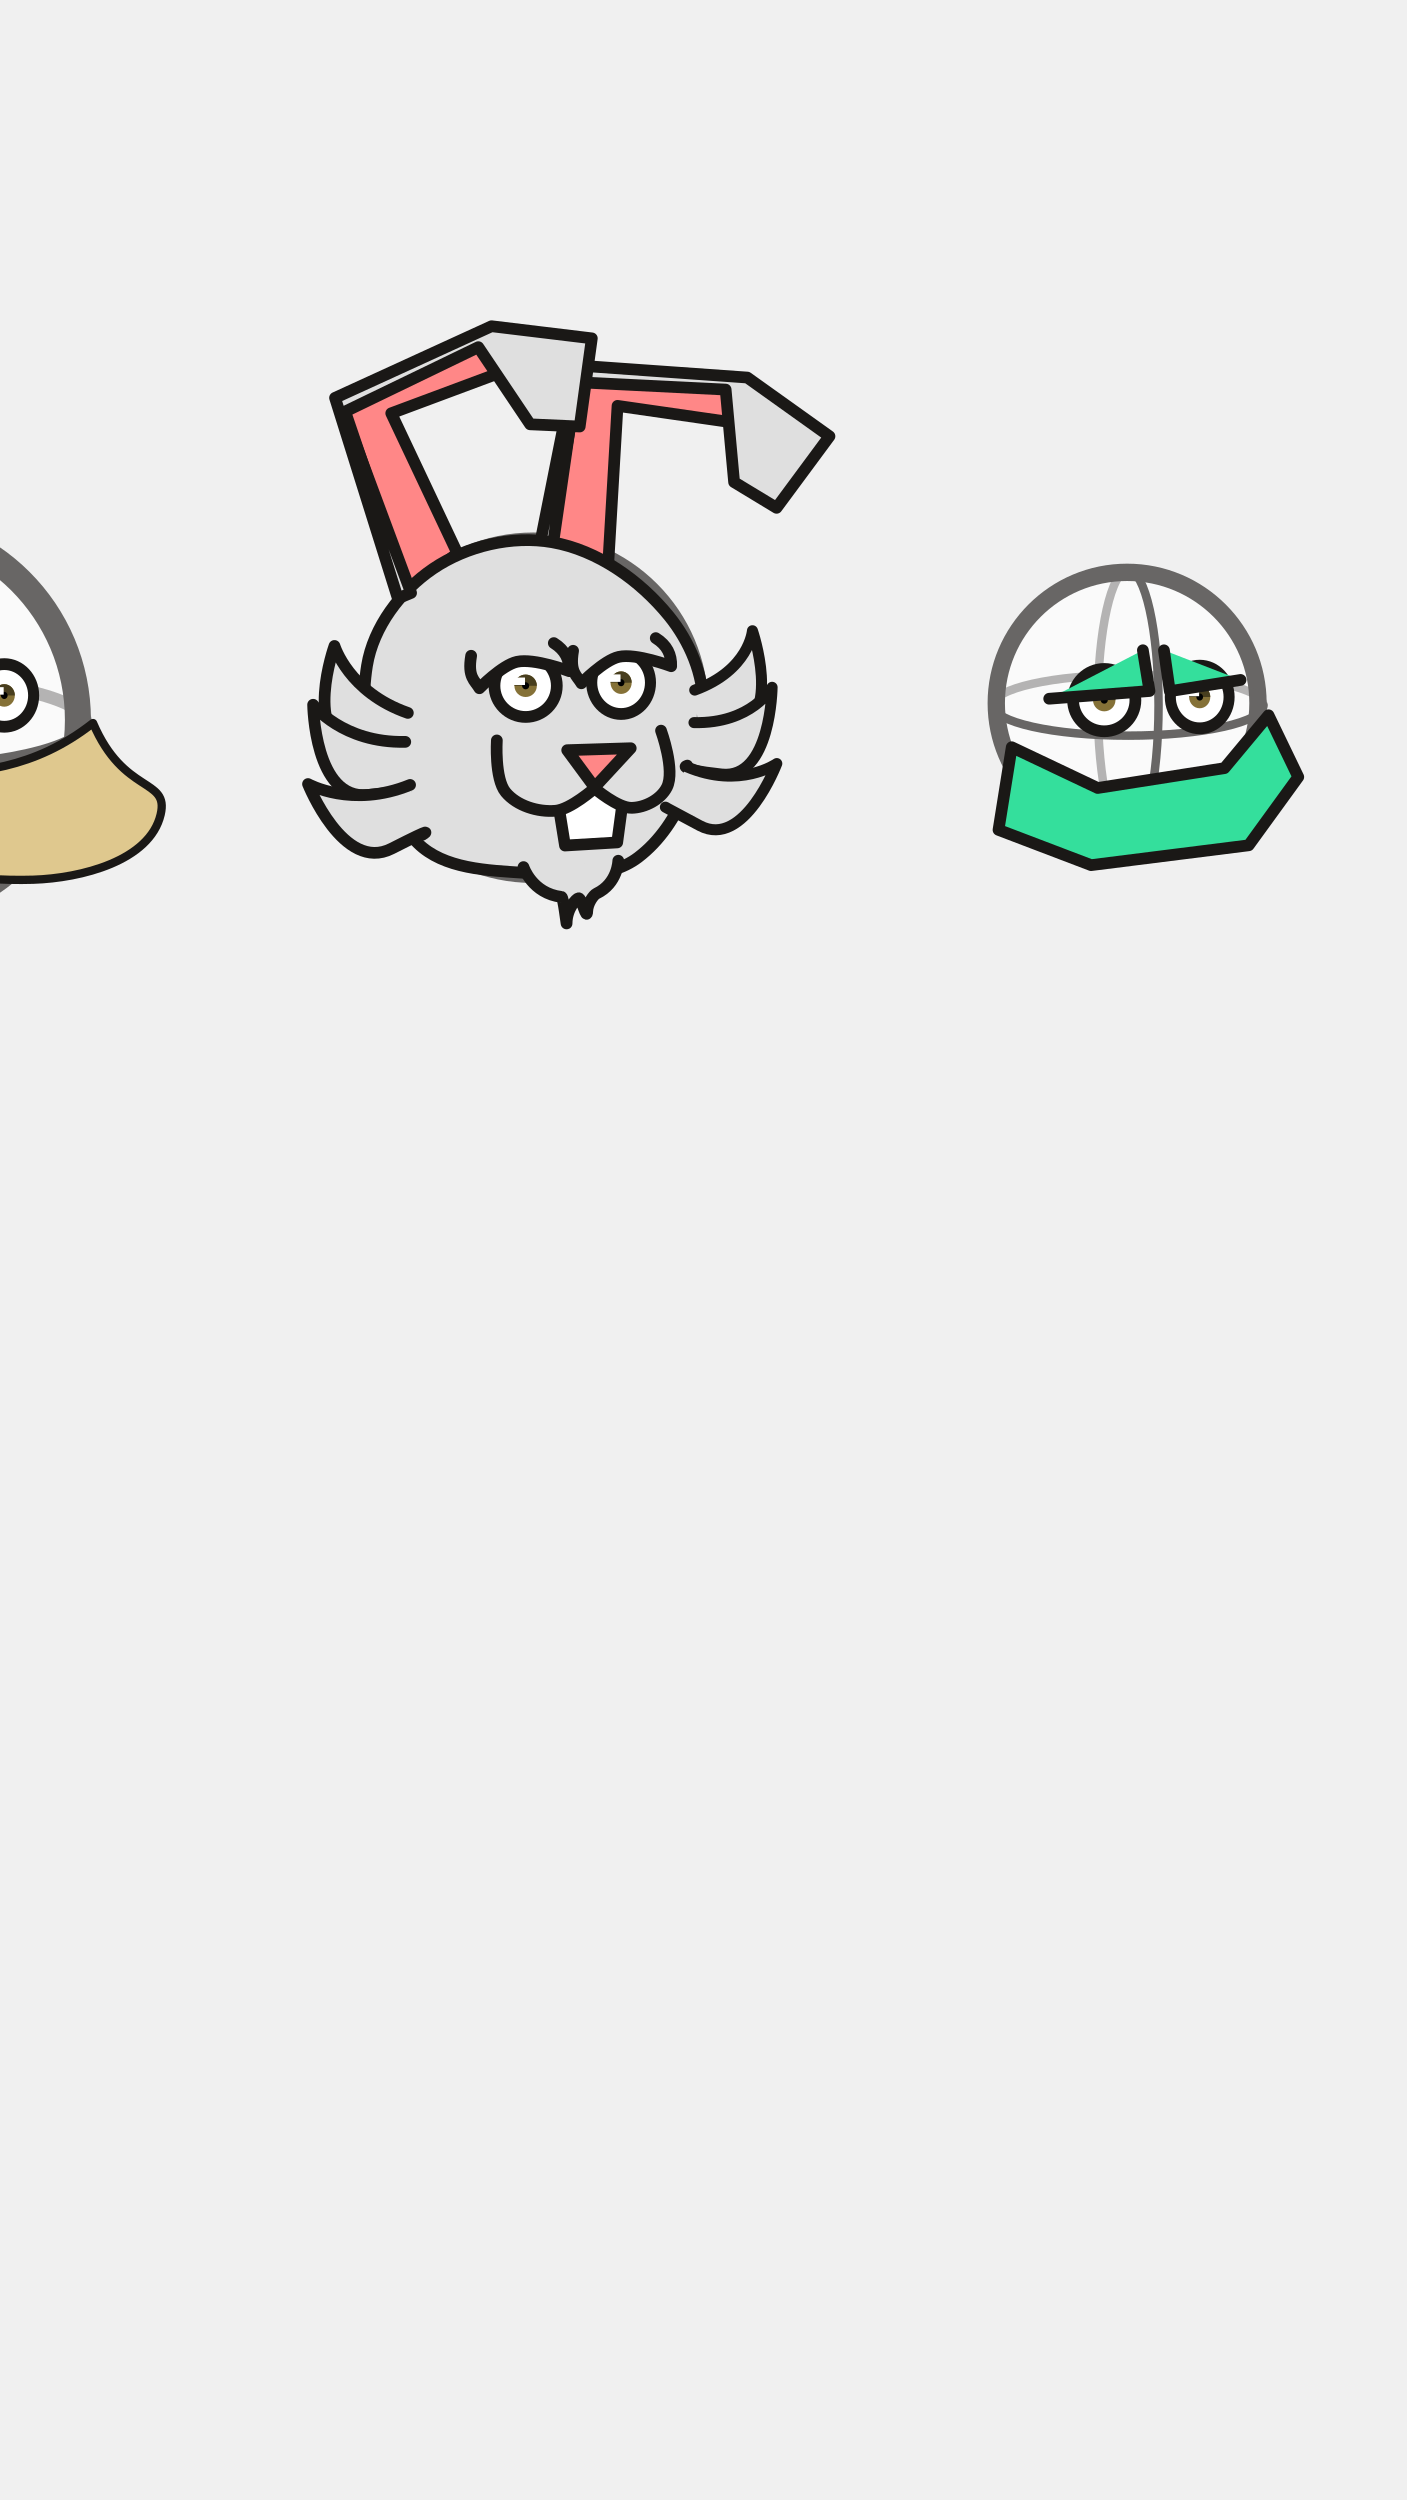
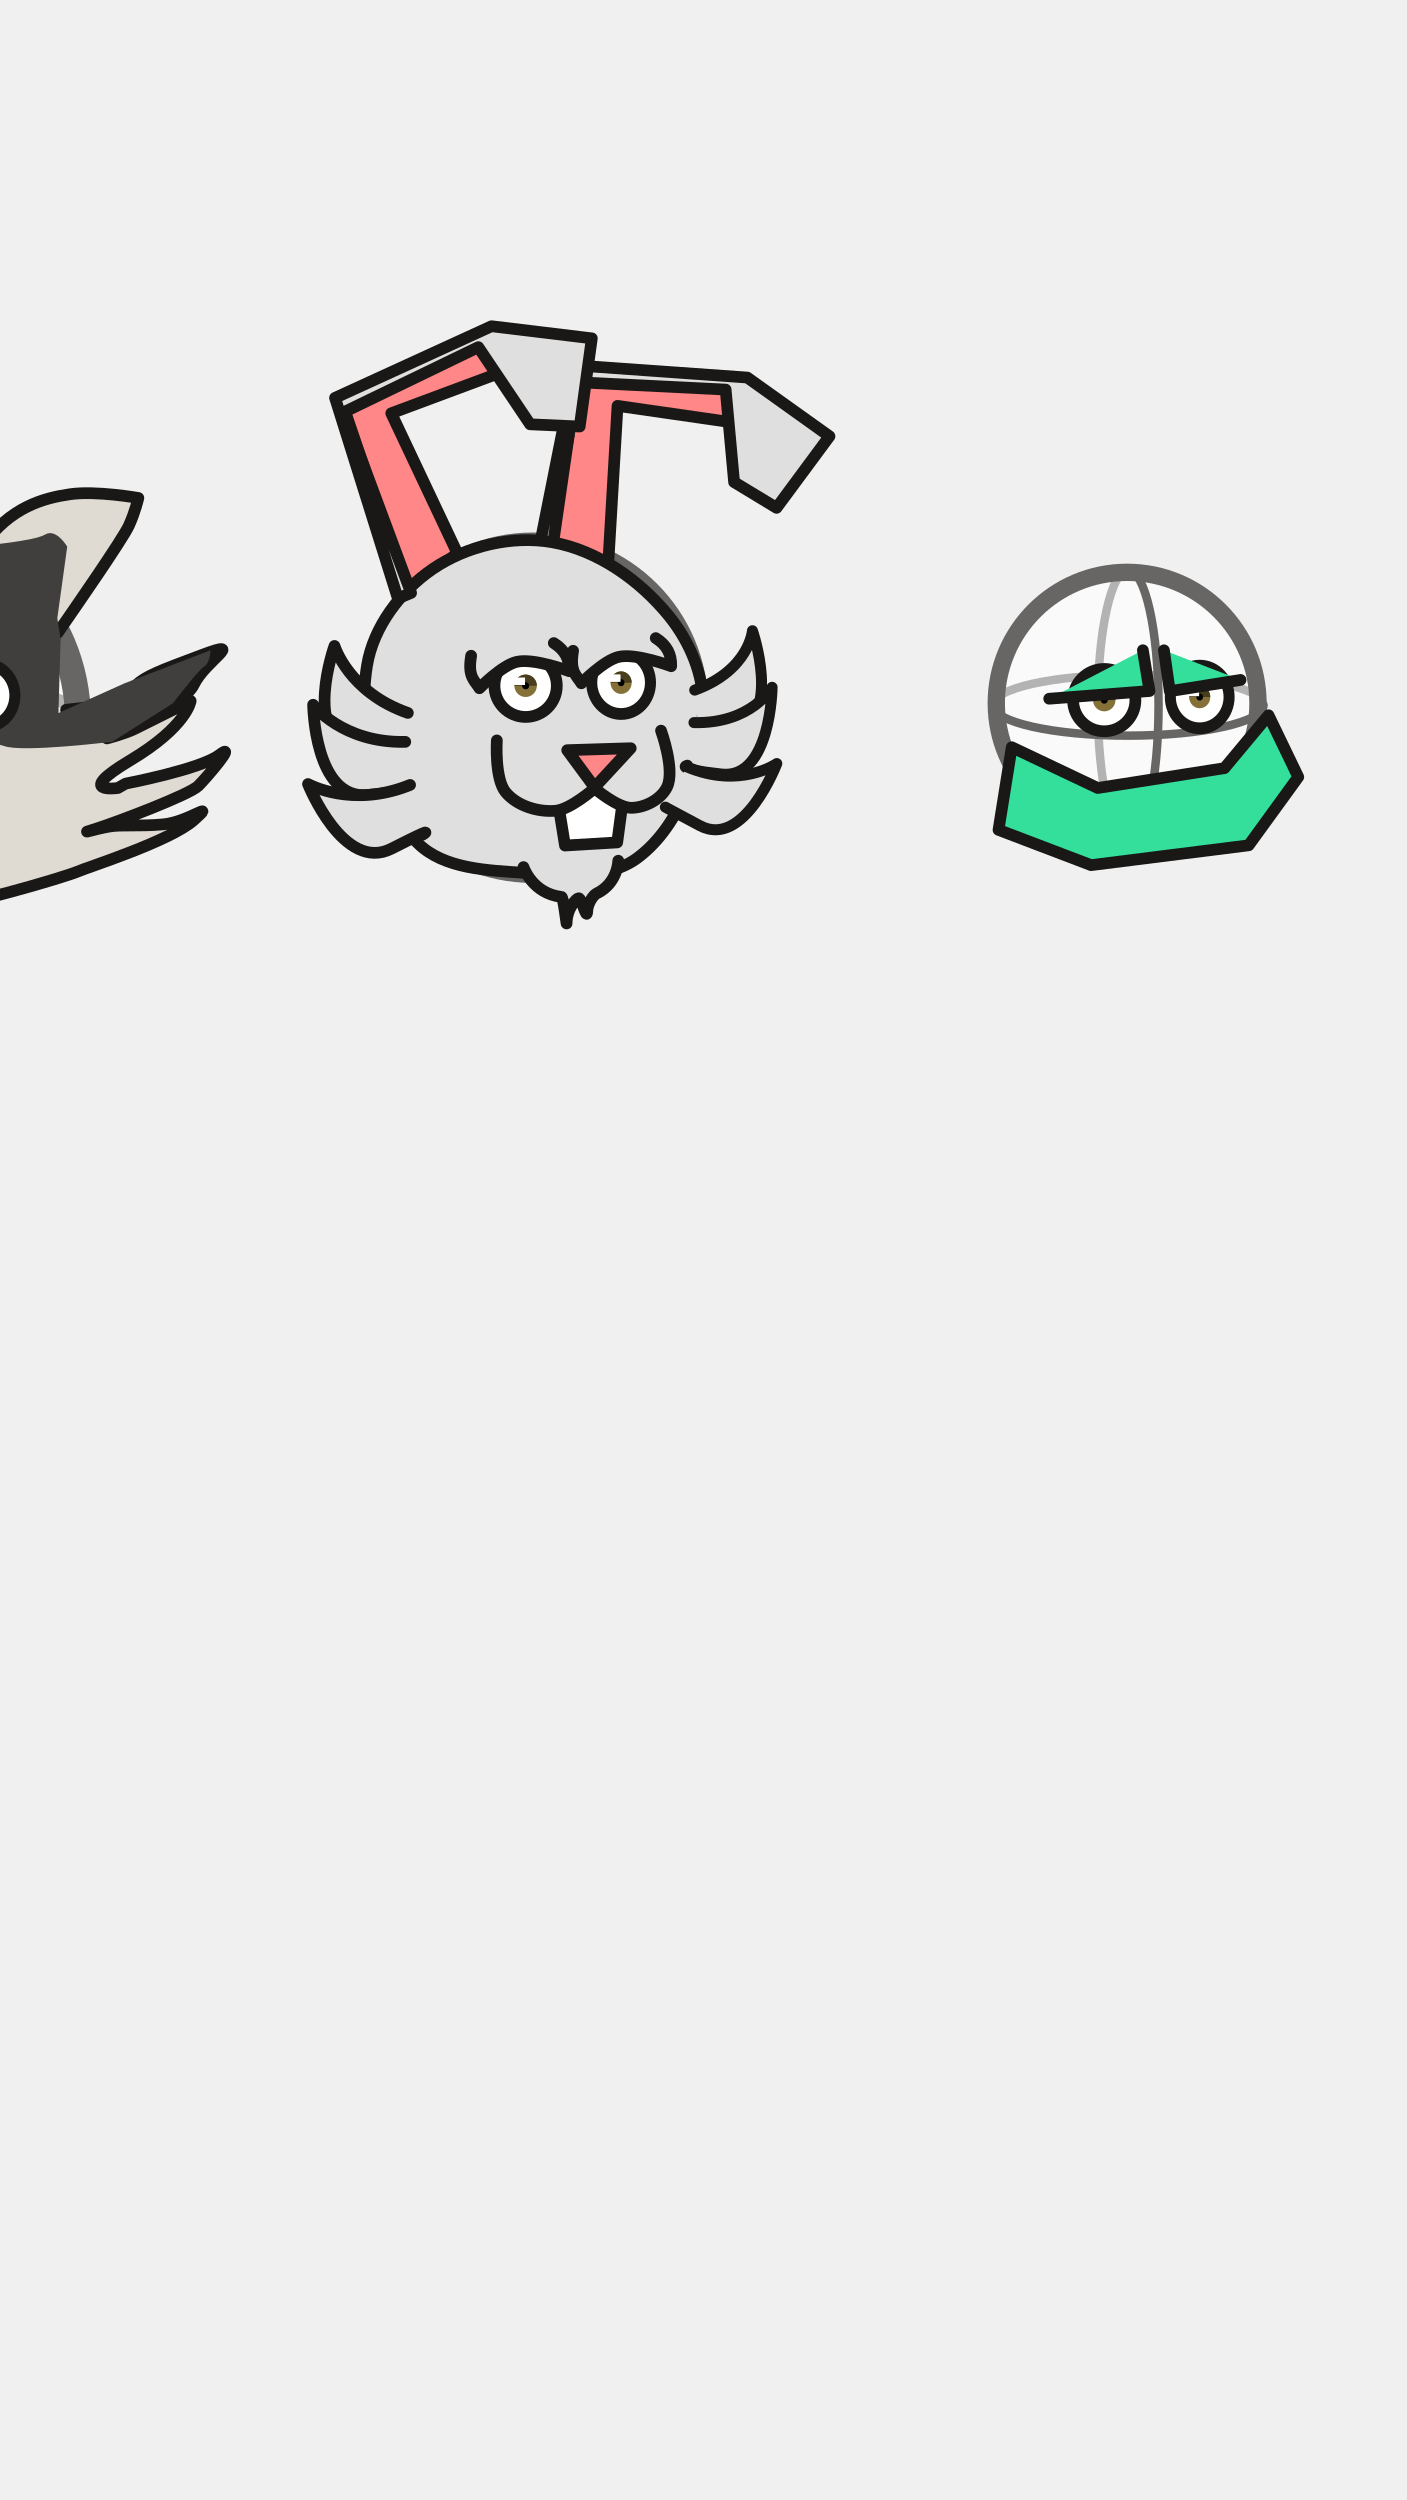
<svg xmlns="http://www.w3.org/2000/svg" width="1080" height="1920" viewBox="0 0 216 384" version="1.1" id="svg1">
  <defs id="defs1" />
  <g id="layer1">
    <g id="g2" style="opacity:0.64">
      <circle style="fill:#ffffff;stroke:#1a1816;stroke-width:4;stroke-linecap:round;stroke-linejoin:round" id="path1" cx="-18.195" cy="110.603" r="30.165" />
      <path style="fill:none;stroke:#1a1816;stroke-width:1.96;stroke-linecap:round;stroke-linejoin:round" d="m 13.23,111.082 c 2e-5,3.869 -13.962,7.005 -31.185,7.005 -17.223,0 -31.185,-3.136 -31.185,-7.005" id="path2" />
      <path style="opacity:0.479;fill:none;stroke:#1a1816;stroke-width:1.96;stroke-linecap:round;stroke-linejoin:round" d="m -49.14,111.082 c 9e-6,-3.869 13.962,-7.005 31.185,-7.005 17.223,0 31.185,3.136 31.185,7.005" id="circle1" />
      <path style="fill:none;stroke:#1a1816;stroke-width:1.96;stroke-linecap:round;stroke-linejoin:round" d="m -17.955,79.898 c 3.869,-2e-5 7.005,13.962 7.005,31.185 0,17.223 -3.136,31.185 -7.005,31.185" id="path3" />
      <path style="opacity:0.479;fill:none;stroke:#1a1816;stroke-width:1.96;stroke-linecap:round;stroke-linejoin:round" d="m -17.955,142.267 c -3.869,-1e-5 -7.005,-13.962 -7.005,-31.185 0,-17.223 3.136,-31.185 7.005,-31.185" id="path4" />
    </g>
    <g id="g8" style="opacity:0.64" transform="matrix(0.8368608,0,0,0.8368608,97.12111,16.14808)">
      <circle style="fill:#ffffff;stroke:#1a1816;stroke-width:4;stroke-linecap:round;stroke-linejoin:round" id="circle4" cx="-18.195" cy="110.603" r="30.165" />
      <path style="fill:none;stroke:#1a1816;stroke-width:1.96;stroke-linecap:round;stroke-linejoin:round" d="m 13.23,111.082 c 2e-5,3.869 -13.962,7.005 -31.185,7.005 -17.223,0 -31.185,-3.136 -31.185,-7.005" id="path5" />
      <path style="opacity:0.479;fill:none;stroke:#1a1816;stroke-width:1.96;stroke-linecap:round;stroke-linejoin:round" d="m -49.14,111.082 c 9e-6,-3.869 13.962,-7.005 31.185,-7.005 17.223,0 31.185,3.136 31.185,7.005" id="path6" />
      <path style="fill:none;stroke:#1a1816;stroke-width:1.96;stroke-linecap:round;stroke-linejoin:round" d="m -17.955,79.898 c 3.869,-2e-5 7.005,13.962 7.005,31.185 0,17.223 -3.136,31.185 -7.005,31.185" id="path7" />
      <path style="opacity:0.479;fill:none;stroke:#1a1816;stroke-width:1.96;stroke-linecap:round;stroke-linejoin:round" d="m -17.955,142.267 c -3.869,-1e-5 -7.005,-13.962 -7.005,-31.185 0,-17.223 3.136,-31.185 7.005,-31.185" id="path8" />
    </g>
    <g id="g12" style="opacity:0.64" transform="matrix(0.6663062,0,0,0.6663062,185.2503,34.31423)">
      <circle style="fill:#ffffff;stroke:#1a1816;stroke-width:4;stroke-linecap:round;stroke-linejoin:round" id="circle8" cx="-18.195" cy="110.603" r="30.165" />
      <path style="fill:none;stroke:#1a1816;stroke-width:1.96;stroke-linecap:round;stroke-linejoin:round" d="m 13.23,111.082 c 2e-5,3.869 -13.962,7.005 -31.185,7.005 -17.223,0 -31.185,-3.136 -31.185,-7.005" id="path9" />
      <path style="opacity:0.479;fill:none;stroke:#1a1816;stroke-width:1.96;stroke-linecap:round;stroke-linejoin:round" d="m -49.14,111.082 c 9e-6,-3.869 13.962,-7.005 31.185,-7.005 17.223,0 31.185,3.136 31.185,7.005" id="path10" />
      <path style="fill:none;stroke:#1a1816;stroke-width:1.96;stroke-linecap:round;stroke-linejoin:round" d="m -17.955,79.898 c 3.869,-2e-5 7.005,13.962 7.005,31.185 0,17.223 -3.136,31.185 -7.005,31.185" id="path11" />
      <path style="opacity:0.479;fill:none;stroke:#1a1816;stroke-width:1.96;stroke-linecap:round;stroke-linejoin:round" d="m -17.955,142.267 c -3.869,-1e-5 -7.005,-13.962 -7.005,-31.185 0,-17.223 3.136,-31.185 7.005,-31.185" id="path12" />
    </g>
  </g>
  <g id="layer2">
    <path style="opacity:1;fill:#ff8787;fill-opacity:1;stroke:#1a1816;stroke-width:1.8;stroke-linecap:round;stroke-linejoin:round;stroke-dasharray:none;stroke-opacity:1" d="m 83.701,87.689 9.756,-1.614 1.396,-23.736 21.101,3.042 -2.318,-7.054 -24.574,-1.275 z" id="path35" />
    <path style="opacity:1;fill:#dfdfdf;fill-opacity:1;stroke:#1a1816;stroke-width:1.8;stroke-linecap:round;stroke-linejoin:round;stroke-dasharray:none;stroke-opacity:1" d="m 84.295,88.014 4.251,-29.314 22.912,1.139 1.3,14.214 6.522,3.95 8.128,-10.991 -12.625,-9.021 -26.371,-1.871 -6.306,31.663 z" id="path36" />
    <path style="opacity:1;fill:#ff8787;fill-opacity:1;stroke:#1a1816;stroke-width:1.8;stroke-linecap:round;stroke-linejoin:round;stroke-dasharray:none;stroke-opacity:1" d="M 62.465,91.074 70.252,84.98 60.095,63.481 80.071,56.032 74.654,50.954 52.478,61.619 Z" id="path34" />
    <path style="opacity:1;fill:#dfdfdf;fill-opacity:1;stroke:#1a1816;stroke-width:1.8;stroke-linecap:round;stroke-linejoin:round;stroke-dasharray:none;stroke-opacity:1" d="m 80.578,134.072 c -5.668,-0.387 -12.389,-0.567 -16.42,-4.571 -6.704,-6.658 -9.293,-17.927 -7.787,-27.254 0.958,-5.933 5.182,-11.526 10.157,-14.897 5.168,-3.502 12.132,-5.134 18.283,-4.063 6.971,1.215 13.482,5.85 17.944,11.342 3.153,3.88 5.377,9.053 5.248,14.05 -0.217,8.362 -3.32,17.971 -9.988,23.022 -4.675,3.542 -11.584,2.77 -17.436,2.37 z" id="path32" />
    <path style="opacity:1;fill:#ffffff;fill-opacity:1;stroke:#1a1816;stroke-width:1.8;stroke-linecap:round;stroke-linejoin:round;stroke-dasharray:none;stroke-opacity:1" d="m 85.586,122.454 1.197,7.421 8.02,-0.479 1.077,-8.02" id="path13" />
    <path style="opacity:1;fill:#dfdfdf;fill-opacity:1;stroke:#1a1816;stroke-width:1.8;stroke-linecap:round;stroke-linejoin:round;stroke-dasharray:none;stroke-opacity:1" d="m 101.534,112.226 c 0,0 2.222,6.105 0.901,8.707 -0.944,1.86 -3.319,3.107 -5.404,3.152 -2.148,0.047 -5.704,-3.002 -5.704,-3.002 0,0 -3.704,3.262 -6.005,3.453 -2.714,0.225 -5.92,-0.754 -7.656,-2.852 -1.715,-2.073 -1.351,-7.956 -1.351,-7.956" id="path15" />
    <path style="opacity:1;fill:#ff8787;fill-opacity:1;stroke:#1a1816;stroke-width:1.8;stroke-linecap:round;stroke-linejoin:round;stroke-dasharray:none;stroke-opacity:1" d="m 87.122,115.228 4.203,5.704 5.554,-6.005 z" id="path14" />
    <path style="opacity:1;fill:#dfdfdf;fill-opacity:1;stroke:#1a1816;stroke-width:1.8;stroke-linecap:round;stroke-linejoin:round;stroke-dasharray:none;stroke-opacity:1" d="M 62.646,109.505 C 53.542,106.336 51.377,99.216 51.377,99.216 c 0,0 -4.973,13.858 3.058,15.933 8.03,2.074 4.969,1.542 4.969,1.542" id="path16" />
    <path style="opacity:1;fill:#dfdfdf;fill-opacity:1;stroke:#1a1816;stroke-width:1.8;stroke-linecap:round;stroke-linejoin:round;stroke-dasharray:none;stroke-opacity:1" d="m 62.249,113.949 c -9.637,0.214 -14.154,-5.7 -14.154,-5.7 0,0 0.185,14.723 8.434,13.859 8.249,-0.864 5.194,-0.292 5.194,-0.292" id="path17" />
    <path style="opacity:1;fill:#dfdfdf;fill-opacity:1;stroke:#1a1816;stroke-width:1.8;stroke-linecap:round;stroke-linejoin:round;stroke-dasharray:none;stroke-opacity:1" d="m 62.987,120.564 c -8.922,3.649 -15.676,-0.136 -15.676,-0.136 0,0 5.443,13.681 12.836,9.921 7.393,-3.76 4.745,-2.132 4.745,-2.132" id="path18" />
    <path style="opacity:1;fill:#dfdfdf;fill-opacity:1;stroke:#1a1816;stroke-width:1.8;stroke-linecap:round;stroke-linejoin:round;stroke-dasharray:none;stroke-opacity:1" d="m 80.409,133.183 c 0,0 1.322,4.052 5.843,4.584 0.288,0.034 0.776,4.377 0.777,4.067 0.006,-2.271 1.518,-3.839 1.844,-3.869 0.478,-0.043 1.27,3.599 1.325,2 0.043,-1.252 0.993,-2.508 1.409,-2.706 3.299,-1.57 3.36,-5.05 3.36,-5.05" id="path31" />
    <path style="opacity:1;fill:#dfdfdf;fill-opacity:1;stroke:#1a1816;stroke-width:1.693;stroke-linecap:round;stroke-linejoin:round;stroke-dasharray:none;stroke-opacity:1" d="m 106.709,105.999 c 8.373,-3.048 8.867,-9.119 8.867,-9.119 0,0 4.573,13.331 -2.812,15.326 -7.385,1.995 -5.348,1.423 -5.348,1.423" id="path19" />
    <path style="opacity:1;fill:#dfdfdf;fill-opacity:1;stroke:#1a1816;stroke-width:1.693;stroke-linecap:round;stroke-linejoin:round;stroke-dasharray:none;stroke-opacity:1" d="m 106.595,110.992 c 8.863,0.205 12,-5.423 12,-5.423 0,0 -0.17,14.162 -7.757,13.331 -7.586,-0.831 -5.256,-1.358 -5.256,-1.358" id="path20" />
    <path style="opacity:1;fill:#dfdfdf;fill-opacity:1;stroke:#1a1816;stroke-width:1.693;stroke-linecap:round;stroke-linejoin:round;stroke-dasharray:none;stroke-opacity:1" d="m 105.464,117.769 c 8.205,3.51 13.852,-0.485 13.852,-0.485 0,0 -5.006,13.16 -11.805,9.543 -6.799,-3.616 -5.142,-2.769 -5.142,-2.769" id="path21" />
    <path style="opacity:1;fill:#dfdfdf;fill-opacity:1;stroke:#1a1816;stroke-width:1.8;stroke-linecap:round;stroke-linejoin:round;stroke-dasharray:none;stroke-opacity:1" d="M 63.142,91.074 52.816,63.312 73.469,53.324 l 7.956,11.85 7.618,0.339 1.862,-13.543 -15.405,-1.862 -24.038,11.003 9.649,30.809 z" id="path33" />
    <g id="g30" transform="matrix(0.9427083,0,0,1.005023,19.28897,-1.007941)">
      <circle style="opacity:1;fill:#ffffff;fill-opacity:1;stroke:#1a1816;stroke-width:1.8;stroke-linecap:round;stroke-linejoin:round;stroke-dasharray:none;stroke-opacity:1" id="circle28" cx="80.738" cy="105.337" r="4.788" />
      <circle style="opacity:1;fill:#857137;fill-opacity:1;stroke:none;stroke-width:0.648;stroke-linecap:round;stroke-linejoin:round;stroke-dasharray:none;stroke-opacity:1" id="circle29" cx="80.738" cy="105.337" r="1.724" />
      <path id="path29" style="opacity:1;fill:#483e1e;fill-opacity:1;stroke-width:0.648;stroke-linecap:round;stroke-linejoin:round" d="m 82.462,105.337 c 0.042,0.012 -3.449,0 -3.449,0 -2e-6,-0.952 0.772,-1.724 1.724,-1.724 0.952,0 1.724,0.772 1.724,1.724 z" />
      <circle style="opacity:1;fill:#000000;fill-opacity:1;stroke:none;stroke-width:0.206;stroke-linecap:round;stroke-linejoin:round;stroke-dasharray:none;stroke-opacity:1" id="circle30" cx="80.738" cy="105.337" r="0.549" />
      <path style="opacity:1;fill:#000000;fill-opacity:1;stroke:none;stroke-width:0.206;stroke-linecap:round;stroke-linejoin:round;stroke-dasharray:none;stroke-opacity:1" d="m 79.594,106.574 0.783,-0.815" id="path30" />
      <rect style="opacity:1;fill:#ffffff;fill-opacity:1;stroke:none;stroke-width:0.176;stroke-linecap:round;stroke-linejoin:round;stroke-dasharray:none;stroke-opacity:1" id="rect30" width="2.793" height="1.143" x="77.849" y="104.072" ry="0" />
    </g>
    <path style="opacity:1;fill:#dfdfdf;fill-opacity:1;stroke:#1a1816;stroke-width:1.8;stroke-linecap:round;stroke-linejoin:round;stroke-dasharray:none;stroke-opacity:1" d="m 88.027,99.961 c -0.567,3.314 0.57,3.79 1.27,4.994 0,0 3.463,-3.553 5.756,-4.063 2.658,-0.591 8.041,1.439 8.041,1.439 0.066,-1.76 -0.631,-3.234 -2.37,-4.317" id="path38" />
    <g id="g27">
      <circle style="opacity:1;fill:#ffffff;fill-opacity:1;stroke:#1a1816;stroke-width:1.8;stroke-linecap:round;stroke-linejoin:round;stroke-dasharray:none;stroke-opacity:1" id="path22" cx="80.738" cy="105.337" r="4.788" />
      <circle style="opacity:1;fill:#857137;fill-opacity:1;stroke:none;stroke-width:0.648;stroke-linecap:round;stroke-linejoin:round;stroke-dasharray:none;stroke-opacity:1" id="circle22" cx="80.738" cy="105.337" r="1.724" />
      <path id="circle27" style="opacity:1;fill:#483e1e;fill-opacity:1;stroke-width:0.648;stroke-linecap:round;stroke-linejoin:round" d="m 82.462,105.337 c 0.042,0.012 -3.449,0 -3.449,0 -2e-6,-0.952 0.772,-1.724 1.724,-1.724 0.952,0 1.724,0.772 1.724,1.724 z" />
      <circle style="opacity:1;fill:#000000;fill-opacity:1;stroke:none;stroke-width:0.206;stroke-linecap:round;stroke-linejoin:round;stroke-dasharray:none;stroke-opacity:1" id="circle23" cx="80.738" cy="105.337" r="0.549" />
      <path style="opacity:1;fill:#000000;fill-opacity:1;stroke:none;stroke-width:0.206;stroke-linecap:round;stroke-linejoin:round;stroke-dasharray:none;stroke-opacity:1" d="m 79.594,106.574 0.783,-0.815" id="path23" />
      <rect style="opacity:1;fill:#ffffff;fill-opacity:1;stroke:none;stroke-width:0.176;stroke-linecap:round;stroke-linejoin:round;stroke-dasharray:none;stroke-opacity:1" id="rect27" width="2.793" height="1.143" x="77.849" y="104.072" ry="0" />
    </g>
    <path style="opacity:1;fill:#dfdfdf;fill-opacity:1;stroke:#1a1816;stroke-width:1.8;stroke-linecap:round;stroke-linejoin:round;stroke-dasharray:none;stroke-opacity:1" d="m 72.368,100.723 c -0.567,3.314 0.57,3.79 1.27,4.994 0,0 3.463,-3.553 5.756,-4.063 2.658,-0.591 8.041,1.439 8.041,1.439 0.066,-1.76 -0.631,-3.234 -2.37,-4.317" id="path37" />
  </g>
  <g id="layer3">
    <path style="opacity:1;fill:#34df9c;fill-opacity:1;stroke:#1a1816;stroke-width:1.8;stroke-linecap:round;stroke-linejoin:round;stroke-dasharray:none;stroke-opacity:1" d="m 155.401,114.773 -2.031,12.696 14.22,5.417 24.207,-3.047 7.618,-10.496 -4.571,-9.48 -6.771,8.126 -19.467,3.047 z" id="path39" />
    <g id="g30-3" transform="matrix(0.9427083,0,0,1.005023,108.1622,1.192731)">
      <circle style="opacity:1;fill:#ffffff;fill-opacity:1;stroke:#1a1816;stroke-width:1.8;stroke-linecap:round;stroke-linejoin:round;stroke-dasharray:none;stroke-opacity:1" id="circle28-5" cx="80.738" cy="105.337" r="4.788" />
      <circle style="opacity:1;fill:#857137;fill-opacity:1;stroke:none;stroke-width:0.648;stroke-linecap:round;stroke-linejoin:round;stroke-dasharray:none;stroke-opacity:1" id="circle29-6" cx="80.738" cy="105.337" r="1.724" />
      <path id="path29-2" style="opacity:1;fill:#483e1e;fill-opacity:1;stroke-width:0.648;stroke-linecap:round;stroke-linejoin:round" d="m 82.462,105.337 c 0.042,0.012 -3.449,0 -3.449,0 -2e-6,-0.952 0.772,-1.724 1.724,-1.724 0.952,0 1.724,0.772 1.724,1.724 z" />
      <circle style="opacity:1;fill:#000000;fill-opacity:1;stroke:none;stroke-width:0.206;stroke-linecap:round;stroke-linejoin:round;stroke-dasharray:none;stroke-opacity:1" id="circle30-9" cx="80.738" cy="105.337" r="0.549" />
      <path style="opacity:1;fill:#000000;fill-opacity:1;stroke:none;stroke-width:0.206;stroke-linecap:round;stroke-linejoin:round;stroke-dasharray:none;stroke-opacity:1" d="m 79.594,106.574 0.783,-0.815" id="path30-1" />
      <rect style="opacity:1;fill:#ffffff;fill-opacity:1;stroke:none;stroke-width:0.176;stroke-linecap:round;stroke-linejoin:round;stroke-dasharray:none;stroke-opacity:1" id="rect30-2" width="2.793" height="1.143" x="77.849" y="104.072" ry="0" />
    </g>
    <g id="g27-7" transform="translate(88.87327,2.200671)">
      <circle style="opacity:1;fill:#ffffff;fill-opacity:1;stroke:#1a1816;stroke-width:1.8;stroke-linecap:round;stroke-linejoin:round;stroke-dasharray:none;stroke-opacity:1" id="path22-0" cx="80.738" cy="105.337" r="4.788" />
      <circle style="opacity:1;fill:#857137;fill-opacity:1;stroke:none;stroke-width:0.648;stroke-linecap:round;stroke-linejoin:round;stroke-dasharray:none;stroke-opacity:1" id="circle22-9" cx="80.738" cy="105.337" r="1.724" />
      <path id="circle27-3" style="opacity:1;fill:#483e1e;fill-opacity:1;stroke-width:0.648;stroke-linecap:round;stroke-linejoin:round" d="m 82.462,105.337 c 0.042,0.012 -3.449,0 -3.449,0 -2e-6,-0.952 0.772,-1.724 1.724,-1.724 0.952,0 1.724,0.772 1.724,1.724 z" />
      <circle style="opacity:1;fill:#000000;fill-opacity:1;stroke:none;stroke-width:0.206;stroke-linecap:round;stroke-linejoin:round;stroke-dasharray:none;stroke-opacity:1" id="circle23-6" cx="80.738" cy="105.337" r="0.549" />
      <path style="opacity:1;fill:#000000;fill-opacity:1;stroke:none;stroke-width:0.206;stroke-linecap:round;stroke-linejoin:round;stroke-dasharray:none;stroke-opacity:1" d="m 79.594,106.574 0.783,-0.815" id="path23-0" />
      <rect style="opacity:1;fill:#ffffff;fill-opacity:1;stroke:none;stroke-width:0.176;stroke-linecap:round;stroke-linejoin:round;stroke-dasharray:none;stroke-opacity:1" id="rect27-6" width="2.793" height="1.143" x="77.849" y="104.072" ry="0" />
    </g>
    <path style="opacity:1;fill:#34df9c;fill-opacity:1;stroke:#1a1816;stroke-width:1.8;stroke-linecap:round;stroke-linejoin:round;stroke-dasharray:none;stroke-opacity:1" d="m 161.157,107.325 15.405,-1.185 -1.016,-6.263" id="path40" />
    <path style="opacity:1;fill:#34df9c;fill-opacity:1;stroke:#1a1816;stroke-width:1.8;stroke-linecap:round;stroke-linejoin:round;stroke-dasharray:none;stroke-opacity:1" d="m 190.549,104.437 -10.866,1.732 -0.901,-6.281" id="path41" />
  </g>
  <g id="layer4">
-     <g id="g30-3-7" transform="matrix(0.9427083,0,0,1.005023,-75.45871,0.9533292)">
+     <path style="fill:#dfdbd2;fill-opacity:1;stroke:#1a1816;stroke-width:1.8;stroke-linecap:round;stroke-linejoin:round" d="m -42.659,97.676 c -0.846,0.169 -12.188,-5.417 -12.019,-9.311 0.169,-3.893 0.677,-9.988 0.677,-9.988 L -55.863,75.669 c 0,0 5.417,1.185 7.279,2.031 1.862,0.846 18.283,1.524 20.314,5.417" id="path26" />
+     <path style="fill:#dfdbd2;fill-opacity:1;stroke:#1a1816;stroke-width:1.8;stroke-linecap:round;stroke-linejoin:round;stroke-dasharray:none" d="M -2.629,83.797 C 1.592,77.836 6.779,76.49 10.759,75.913 c 3.98,-0.577 10.494,0.577 10.494,0.577 0,0 -0.482,2.115 -1.447,4.231 -0.965,2.115 -8.443,12.884 -10.976,16.538" id="path27" />
+     <path style="fill:#dfdbd2;stroke:#1a1816;stroke-width:1.8;stroke-linecap:round;stroke-linejoin:round;fill-opacity:1" d="m -36.904,106.479 c -1.354,0.846 -10.834,2.37 -15.743,2.031 -4.909,-0.339 -16.251,-4.232 -16.251,-4.232 l 2.37,2.878 c 0,0 10.157,4.74 13.712,4.74 3.555,0 -6.263,4.232 -11.003,3.216 -4.74,-1.016 -12.527,-6.094 -9.818,-4.571 2.709,1.524 1.354,5.417 2.031,5.925 0.677,0.508 2.37,4.401 5.586,4.401 3.216,0 9.988,0.339 8.972,1.185 -1.016,0.846 -16.42,3.724 -14.05,4.571 2.37,0.846 12.865,2.539 16.082,3.555 3.216,1.016 12.358,3.893 15.066,4.063 2.709,0.169 2.37,1.185 -1.185,2.201 -3.555,1.016 -5.248,2.709 0.846,2.539 6.094,-0.169 8.633,-0.677 13.712,0 5.078,0.677 6.941,0.339 6.941,0.339 0,0 3.724,0 8.464,0.169 4.74,0.169 21.499,-4.909 23.022,-5.586 1.524,-0.677 14.389,-4.74 17.944,-7.956 3.555,-3.216 -0.846,0.339 -4.74,0.677 -3.893,0.339 -6.263,0 -8.295,0.339 -2.031,0.339 -5.248,1.354 -2.031,0.339 3.216,-1.016 14.389,-5.248 15.743,-6.602 1.354,-1.354 6.094,-6.941 3.216,-4.74 -2.878,2.201 -14.389,4.401 -14.389,4.401 l -1.185,0.677 c 0,0 -6.941,1.016 1.862,-4.232 8.803,-5.248 9.311,-9.141 9.311,-9.141 0,0 -6.771,3.386 -8.464,4.232 -1.693,0.846 -4.401,1.524 -4.401,1.524 0,0 11.68,-4.74 13.373,-8.295 1.693,-3.555 8.126,-7.11 1.354,-4.571 -6.771,2.539 -8.633,3.216 -10.326,4.74 -1.693,1.524 -5.756,3.047 -6.602,3.216 -0.846,0.169 -4.063,0.508 -4.063,0.508" id="path24" />
+     <path style="fill:#413f3d;fill-opacity:1;stroke:none;stroke-width:1.8;stroke-linecap:round;stroke-linejoin:round;stroke-dasharray:none" d="m -57.556,111.219 7.618,2.201 c 0,0 13.881,2.201 17.098,2.539 3.216,0.339 19.975,-2.539 19.975,-2.539 0,0 10.665,0.169 13.543,1.185 2.878,1.016 16.59,-0.677 16.59,-0.677 l 9.311,-5.925 c 0,0 3.724,-4.909 4.74,-5.586 1.016,-0.677 1.016,-2.539 1.016,-2.539 L 19.129,104.955 8.972,109.526 9.311,98.184 8.803,94.967 10.326,83.964 c 0,0 -1.693,-2.878 -3.386,-1.862 -1.693,1.016 -9.48,1.693 -9.48,1.693 0,0 -9.311,-3.386 -10.834,-3.386 -1.524,0 -16.251,2.37 -16.251,2.37 l -10.157,-0.677 -4.909,3.386 1.524,10.665 0.508,1.862 6.771,7.448 c 0,0 -2.878,2.709 -3.555,2.878 -0.677,0.169 -19.637,1.016 -19.637,1.016 l -3.555,-3.893 -4.232,-0.508 z" id="path28" />
+     <g id="g30-3-7" transform="matrix(0.9427083,0,0,1.005023,-78.33651,0.9533292)">
      <circle style="opacity:1;fill:#ffffff;fill-opacity:1;stroke:#1a1816;stroke-width:1.8;stroke-linecap:round;stroke-linejoin:round;stroke-dasharray:none;stroke-opacity:1" id="circle28-5-9" cx="80.738" cy="105.337" r="4.788" />
      <circle style="opacity:1;fill:#857137;fill-opacity:1;stroke:none;stroke-width:0.648;stroke-linecap:round;stroke-linejoin:round;stroke-dasharray:none;stroke-opacity:1" id="circle29-6-2" cx="80.738" cy="105.337" r="1.724" />
      <path id="path29-2-0" style="opacity:1;fill:#483e1e;fill-opacity:1;stroke-width:0.648;stroke-linecap:round;stroke-linejoin:round" d="m 82.462,105.337 c 0.042,0.012 -3.449,0 -3.449,0 -2e-6,-0.952 0.772,-1.724 1.724,-1.724 0.952,0 1.724,0.772 1.724,1.724 z" />
      <circle style="opacity:1;fill:#000000;fill-opacity:1;stroke:none;stroke-width:0.206;stroke-linecap:round;stroke-linejoin:round;stroke-dasharray:none;stroke-opacity:1" id="circle30-9-2" cx="80.738" cy="105.337" r="0.549" />
      <path style="opacity:1;fill:#000000;fill-opacity:1;stroke:none;stroke-width:0.206;stroke-linecap:round;stroke-linejoin:round;stroke-dasharray:none;stroke-opacity:1" d="m 79.594,106.574 0.783,-0.815" id="path30-1-3" />
      <rect style="opacity:1;fill:#ffffff;fill-opacity:1;stroke:none;stroke-width:0.176;stroke-linecap:round;stroke-linejoin:round;stroke-dasharray:none;stroke-opacity:1" id="rect30-2-7" width="2.793" height="1.143" x="77.849" y="104.072" ry="0" />
    </g>
-     <g id="g27-7-5" transform="translate(-106.4784,1.96127)">
+     <g id="g27-7-5" transform="translate(-101.9077,2.299835)">
      <circle style="opacity:1;fill:#ffffff;fill-opacity:1;stroke:#1a1816;stroke-width:1.8;stroke-linecap:round;stroke-linejoin:round;stroke-dasharray:none;stroke-opacity:1" id="path22-0-9" cx="80.738" cy="105.337" r="4.788" />
      <circle style="opacity:1;fill:#857137;fill-opacity:1;stroke:none;stroke-width:0.648;stroke-linecap:round;stroke-linejoin:round;stroke-dasharray:none;stroke-opacity:1" id="circle22-9-2" cx="80.738" cy="105.337" r="1.724" />
      <path id="circle27-3-2" style="opacity:1;fill:#483e1e;fill-opacity:1;stroke-width:0.648;stroke-linecap:round;stroke-linejoin:round" d="m 82.462,105.337 c 0.042,0.012 -3.449,0 -3.449,0 -2e-6,-0.952 0.772,-1.724 1.724,-1.724 0.952,0 1.724,0.772 1.724,1.724 z" />
      <circle style="opacity:1;fill:#000000;fill-opacity:1;stroke:none;stroke-width:0.206;stroke-linecap:round;stroke-linejoin:round;stroke-dasharray:none;stroke-opacity:1" id="circle23-6-8" cx="80.738" cy="105.337" r="0.549" />
      <path style="opacity:1;fill:#000000;fill-opacity:1;stroke:none;stroke-width:0.206;stroke-linecap:round;stroke-linejoin:round;stroke-dasharray:none;stroke-opacity:1" d="m 79.594,106.574 0.783,-0.815" id="path23-0-9" />
      <rect style="opacity:1;fill:#ffffff;fill-opacity:1;stroke:none;stroke-width:0.176;stroke-linecap:round;stroke-linejoin:round;stroke-dasharray:none;stroke-opacity:1" id="rect27-6-7" width="2.793" height="1.143" x="77.849" y="104.072" ry="0" />
    </g>
-     <path style="opacity:1;fill:#dfc88e;fill-opacity:1;stroke:#1a1816;stroke-width:1.274;stroke-linecap:round;stroke-linejoin:round;stroke-dasharray:none;stroke-opacity:1" d="m -46.469,112.725 c 2.458,15.099 32.841,22.993 51.574,22.399 7.326,-0.232 17.898,-2.884 19.572,-10.019 1.33,-5.669 -5.66,-2.968 -10.388,-14.045 -9.106,7.144 -17.719,7.644 -27.155,8.12 -11.391,0.575 -26.343,-1.453 -33.604,-6.454 z" id="path42" />
+     <path style="fill:#1a1816;fill-opacity:1;stroke:#1a1816;stroke-width:1.8;stroke-linecap:round;stroke-linejoin:round" d="m -14.22,116.805 5.248,6.771 6.433,-7.279 z" id="path25" />
  </g>
</svg>
